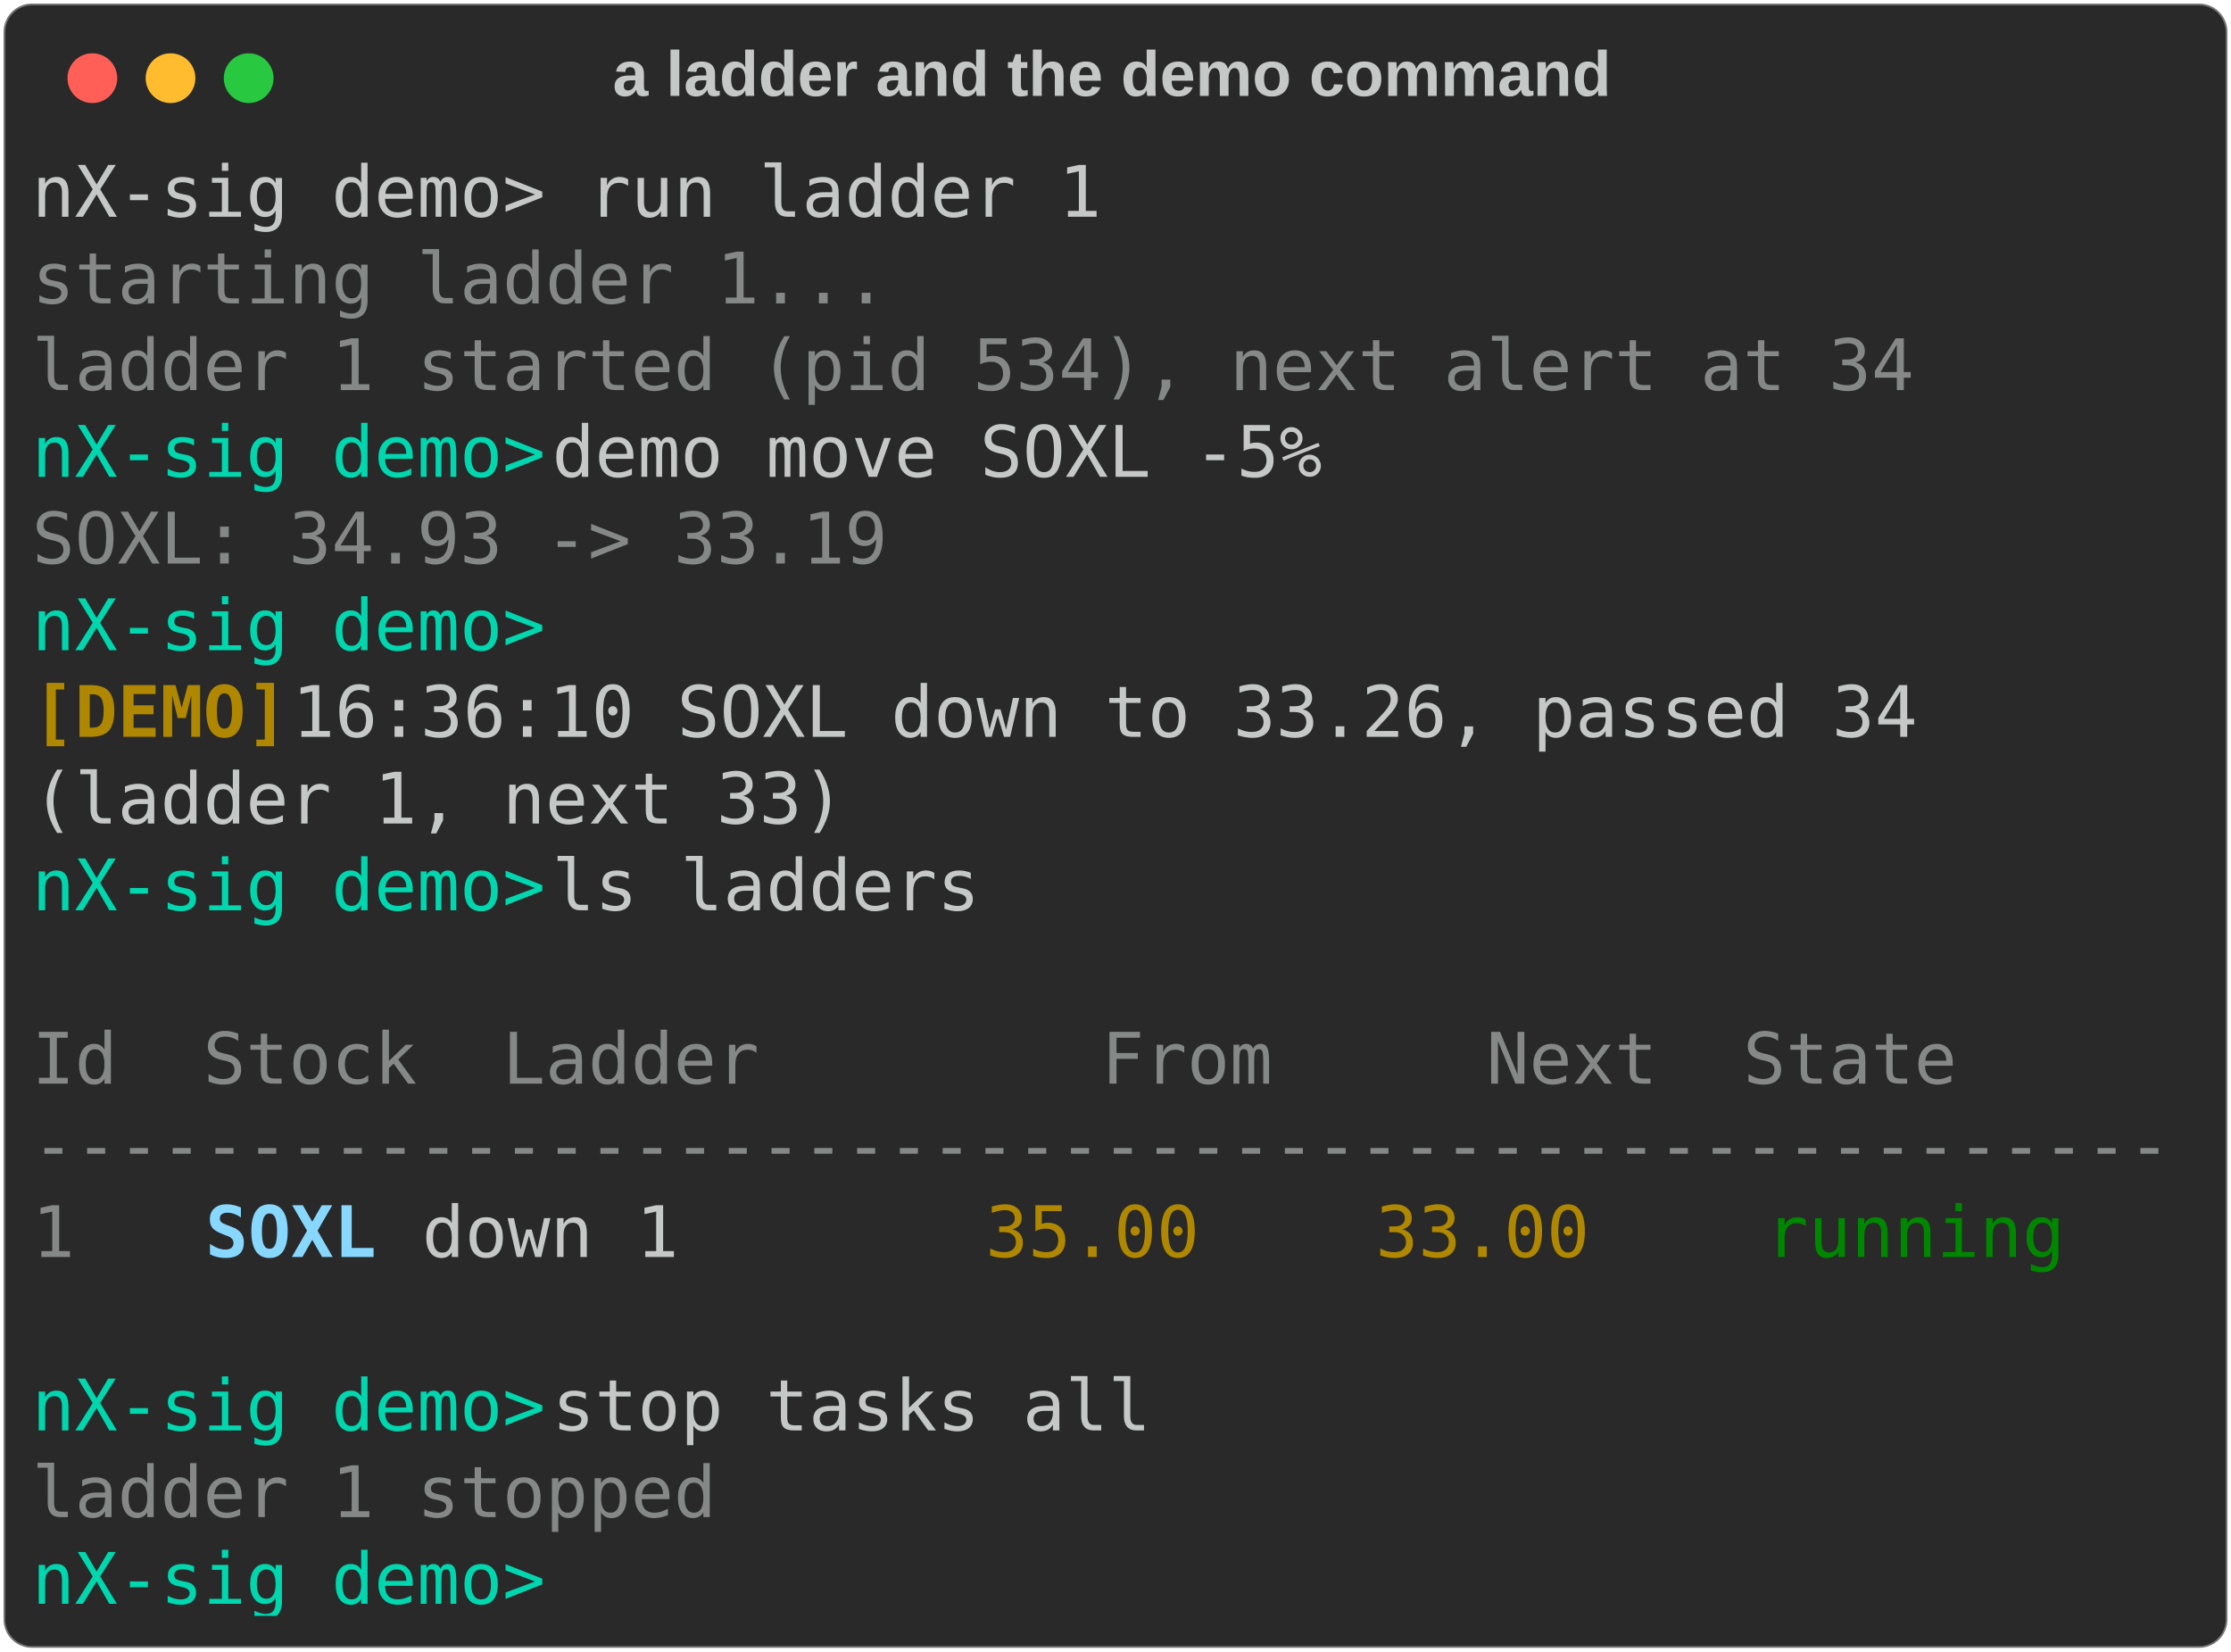
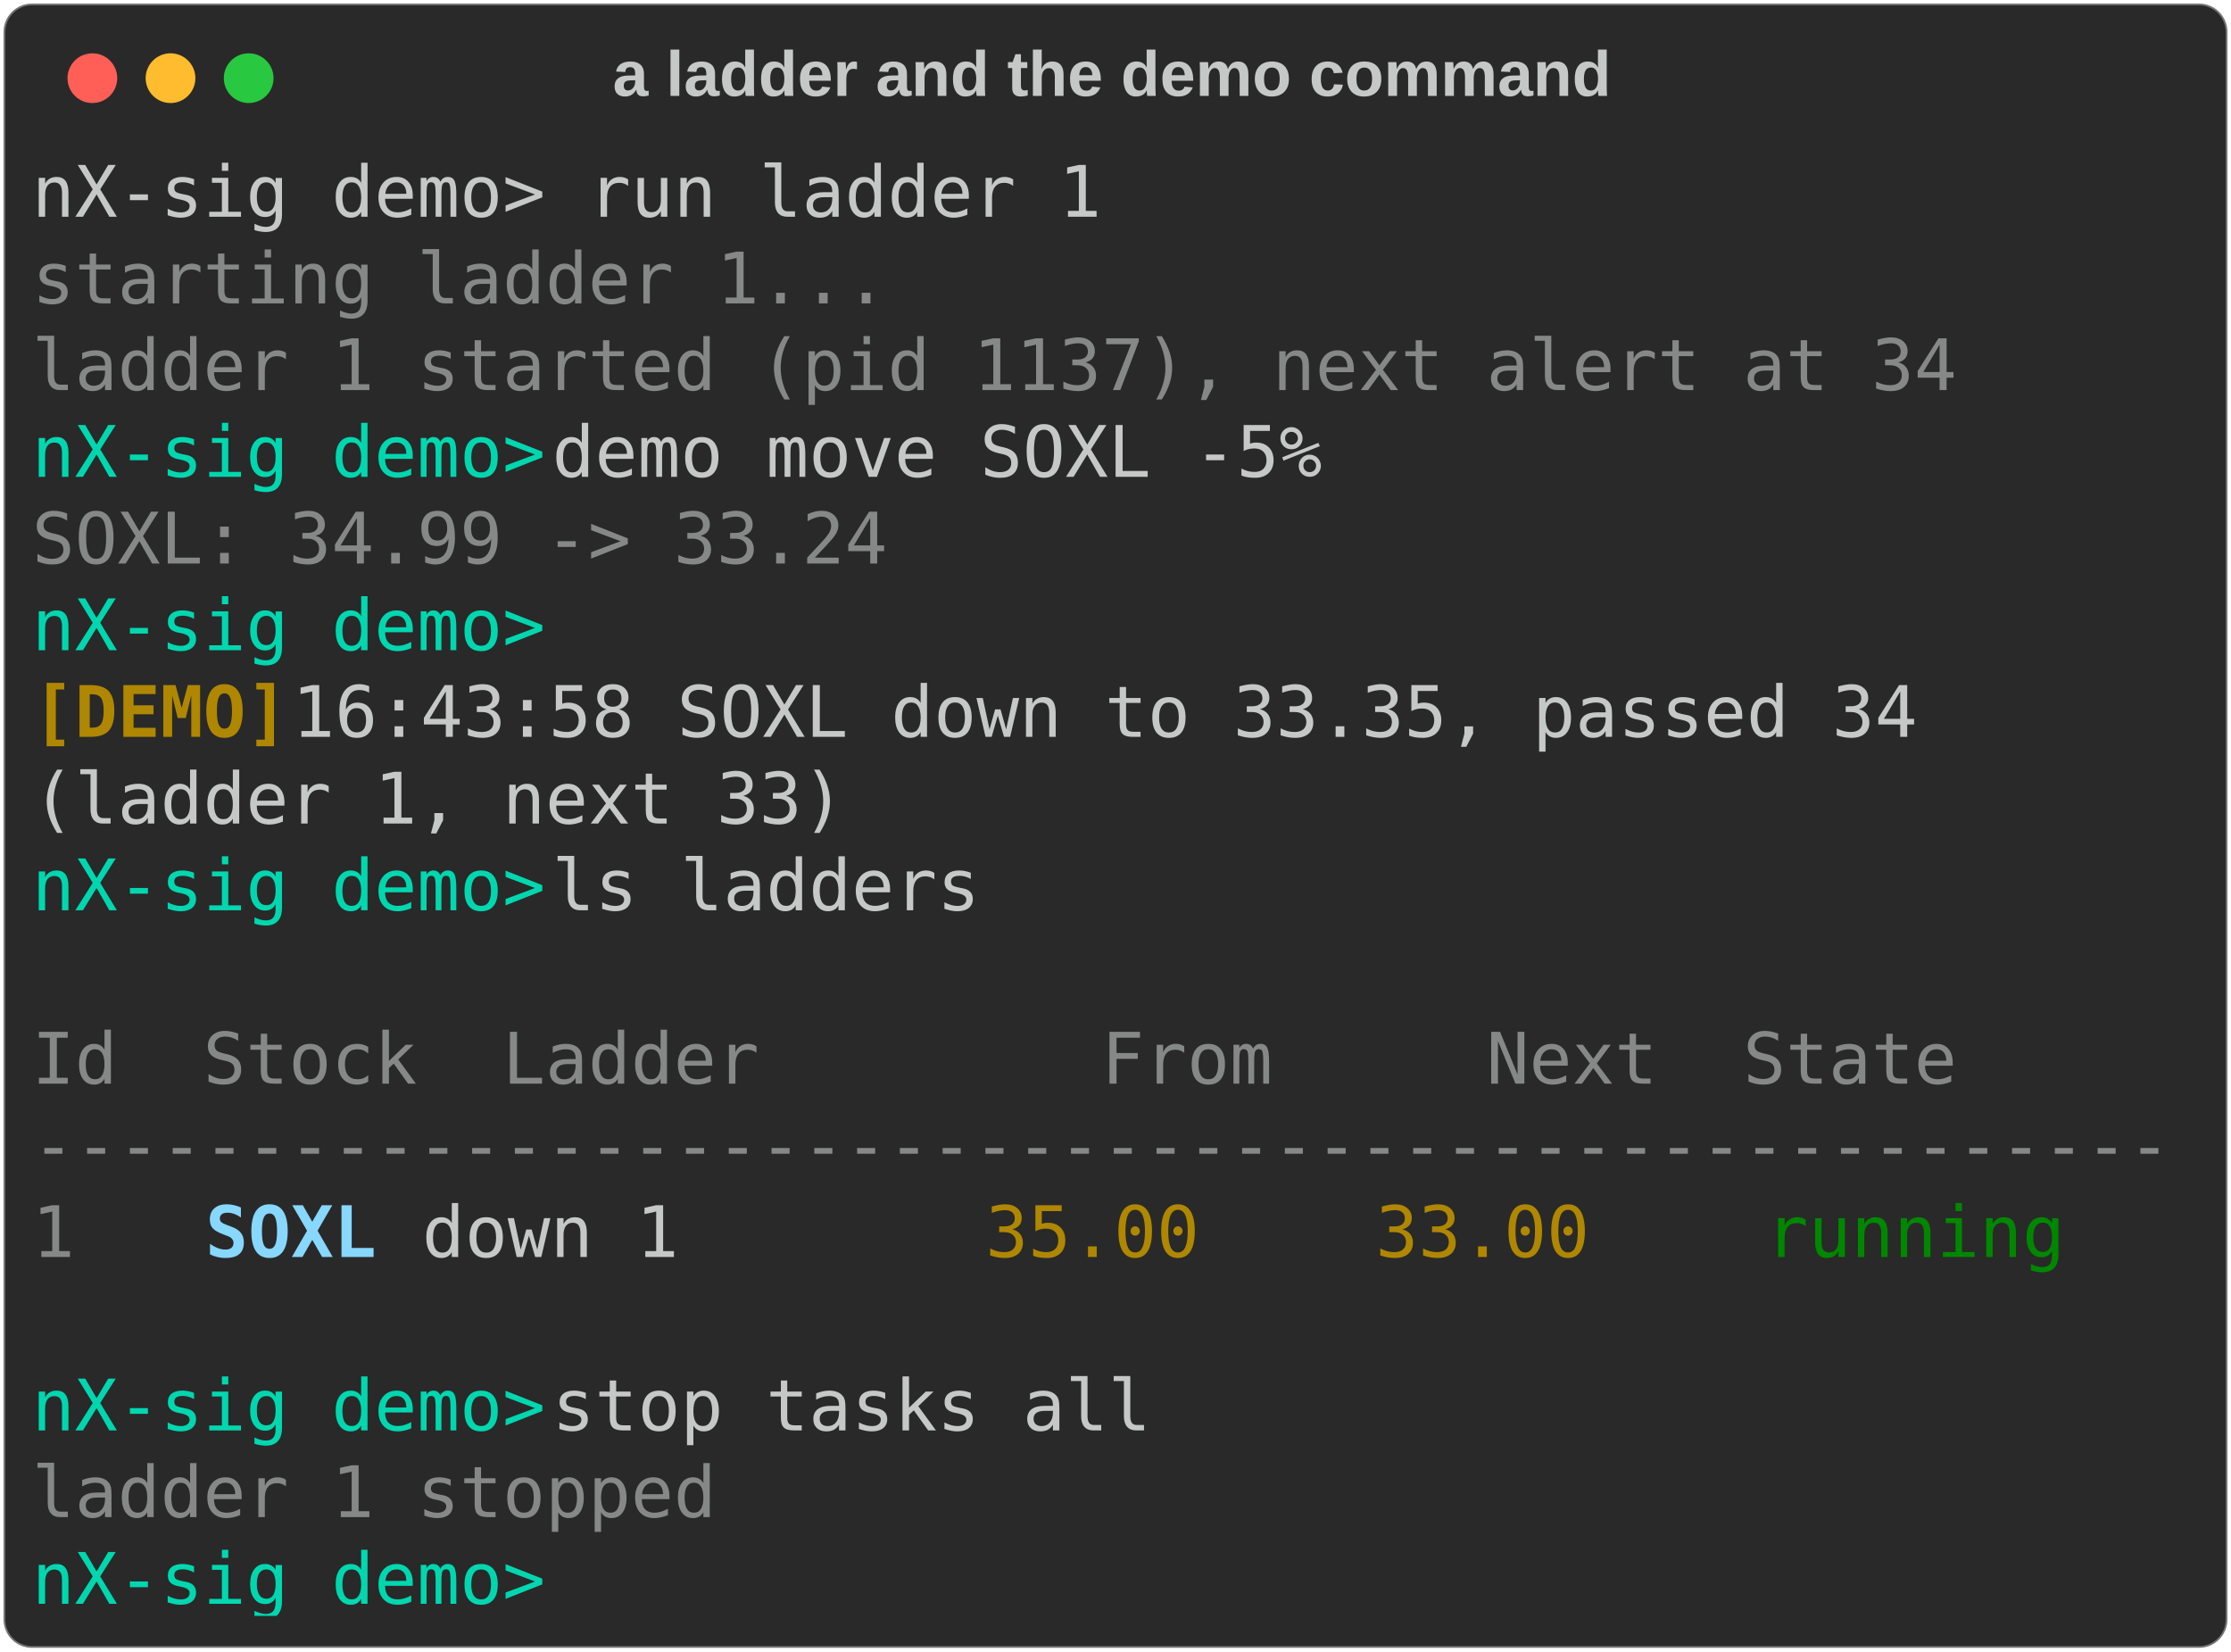
<svg xmlns="http://www.w3.org/2000/svg" class="rich-terminal" viewBox="0 0 628 464.8">
  <style>

    @font-face {
        font-family: "Fira Code";
        src: local("FiraCode-Regular"),
                url("https://cdnjs.cloudflare.com/ajax/libs/firacode/6.2.0/woff2/FiraCode-Regular.woff2") format("woff2"),
                url("https://cdnjs.cloudflare.com/ajax/libs/firacode/6.2.0/woff/FiraCode-Regular.woff") format("woff");
        font-style: normal;
        font-weight: 400;
    }
    @font-face {
        font-family: "Fira Code";
        src: local("FiraCode-Bold"),
                url("https://cdnjs.cloudflare.com/ajax/libs/firacode/6.2.0/woff2/FiraCode-Bold.woff2") format("woff2"),
                url("https://cdnjs.cloudflare.com/ajax/libs/firacode/6.2.0/woff/FiraCode-Bold.woff") format("woff");
        font-style: bold;
        font-weight: 700;
    }

-     .terminal-1844400154-matrix {
+     .terminal-618025046-matrix {
        font-family: Fira Code, monospace;
        font-size: 20px;
        line-height: 24.4px;
        font-variant-east-asian: full-width;
    }

-     .terminal-1844400154-title {
+     .terminal-618025046-title {
        font-size: 18px;
        font-weight: bold;
        font-family: arial;
    }

-     .terminal-1844400154-r1 { fill: #c5c8c6 }
- .terminal-1844400154-r2 { fill: #868887 }
- .terminal-1844400154-r3 { fill: #00d7af }
- .terminal-1844400154-r4 { fill: #af8700;font-weight: bold }
- .terminal-1844400154-r5 { fill: #87d7ff;font-weight: bold }
- .terminal-1844400154-r6 { fill: #af8700 }
- .terminal-1844400154-r7 { fill: #008700 }
+     .terminal-618025046-r1 { fill: #c5c8c6 }
+ .terminal-618025046-r2 { fill: #868887 }
+ .terminal-618025046-r3 { fill: #00d7af }
+ .terminal-618025046-r4 { fill: #af8700;font-weight: bold }
+ .terminal-618025046-r5 { fill: #87d7ff;font-weight: bold }
+ .terminal-618025046-r6 { fill: #af8700 }
+ .terminal-618025046-r7 { fill: #008700 }
    </style>
  <defs>
-     <clipPath id="terminal-1844400154-clip-terminal">
+     <clipPath id="terminal-618025046-clip-terminal">
      <rect x="0" y="0" width="609.0" height="413.8" />
    </clipPath>
-     <clipPath id="terminal-1844400154-line-0">
+     <clipPath id="terminal-618025046-line-0">
      <rect x="0" y="1.5" width="610" height="24.65" />
    </clipPath>
-     <clipPath id="terminal-1844400154-line-1">
+     <clipPath id="terminal-618025046-line-1">
      <rect x="0" y="25.9" width="610" height="24.65" />
    </clipPath>
-     <clipPath id="terminal-1844400154-line-2">
+     <clipPath id="terminal-618025046-line-2">
      <rect x="0" y="50.3" width="610" height="24.65" />
    </clipPath>
-     <clipPath id="terminal-1844400154-line-3">
+     <clipPath id="terminal-618025046-line-3">
      <rect x="0" y="74.7" width="610" height="24.65" />
    </clipPath>
-     <clipPath id="terminal-1844400154-line-4">
+     <clipPath id="terminal-618025046-line-4">
      <rect x="0" y="99.1" width="610" height="24.65" />
    </clipPath>
-     <clipPath id="terminal-1844400154-line-5">
+     <clipPath id="terminal-618025046-line-5">
      <rect x="0" y="123.5" width="610" height="24.65" />
    </clipPath>
-     <clipPath id="terminal-1844400154-line-6">
+     <clipPath id="terminal-618025046-line-6">
      <rect x="0" y="147.9" width="610" height="24.65" />
    </clipPath>
-     <clipPath id="terminal-1844400154-line-7">
+     <clipPath id="terminal-618025046-line-7">
      <rect x="0" y="172.3" width="610" height="24.65" />
    </clipPath>
-     <clipPath id="terminal-1844400154-line-8">
+     <clipPath id="terminal-618025046-line-8">
      <rect x="0" y="196.7" width="610" height="24.65" />
    </clipPath>
-     <clipPath id="terminal-1844400154-line-9">
+     <clipPath id="terminal-618025046-line-9">
      <rect x="0" y="221.1" width="610" height="24.65" />
    </clipPath>
-     <clipPath id="terminal-1844400154-line-10">
+     <clipPath id="terminal-618025046-line-10">
      <rect x="0" y="245.5" width="610" height="24.65" />
    </clipPath>
-     <clipPath id="terminal-1844400154-line-11">
+     <clipPath id="terminal-618025046-line-11">
      <rect x="0" y="269.9" width="610" height="24.65" />
    </clipPath>
-     <clipPath id="terminal-1844400154-line-12">
+     <clipPath id="terminal-618025046-line-12">
      <rect x="0" y="294.3" width="610" height="24.65" />
    </clipPath>
-     <clipPath id="terminal-1844400154-line-13">
+     <clipPath id="terminal-618025046-line-13">
      <rect x="0" y="318.7" width="610" height="24.65" />
    </clipPath>
-     <clipPath id="terminal-1844400154-line-14">
+     <clipPath id="terminal-618025046-line-14">
      <rect x="0" y="343.1" width="610" height="24.65" />
    </clipPath>
-     <clipPath id="terminal-1844400154-line-15">
+     <clipPath id="terminal-618025046-line-15">
      <rect x="0" y="367.5" width="610" height="24.65" />
    </clipPath>
  </defs>
  <rect fill="#292929" stroke="rgba(255,255,255,0.35)" stroke-width="1" x="1" y="1" width="626" height="462.8" rx="8" />
-   <text class="terminal-1844400154-title" fill="#c5c8c6" text-anchor="middle" x="313" y="27">a ladder and the demo command</text>
+   <text class="terminal-618025046-title" fill="#c5c8c6" text-anchor="middle" x="313" y="27">a ladder and the demo command</text>
  <g transform="translate(26,22)">
    <circle cx="0" cy="0" r="7" fill="#ff5f57" />
    <circle cx="22" cy="0" r="7" fill="#febc2e" />
    <circle cx="44" cy="0" r="7" fill="#28c840" />
  </g>
-   <g transform="translate(9, 41)" clip-path="url(#terminal-1844400154-clip-terminal)">
-     <g class="terminal-1844400154-matrix">
-       <text class="terminal-1844400154-r1" x="0" y="20" textLength="305" clip-path="url(#terminal-1844400154-line-0)">nX-sig demo&gt; run ladder 1</text>
-       <text class="terminal-1844400154-r1" x="610" y="20" textLength="12.2" clip-path="url(#terminal-1844400154-line-0)">
+   <g transform="translate(9, 41)" clip-path="url(#terminal-618025046-clip-terminal)">
+     <g class="terminal-618025046-matrix">
+       <text class="terminal-618025046-r1" x="0" y="20" textLength="305" clip-path="url(#terminal-618025046-line-0)">nX-sig demo&gt; run ladder 1</text>
+       <text class="terminal-618025046-r1" x="610" y="20" textLength="12.2" clip-path="url(#terminal-618025046-line-0)">
</text>
-       <text class="terminal-1844400154-r2" x="0" y="44.4" textLength="244" clip-path="url(#terminal-1844400154-line-1)">starting ladder 1...</text>
-       <text class="terminal-1844400154-r1" x="610" y="44.4" textLength="12.2" clip-path="url(#terminal-1844400154-line-1)">
+       <text class="terminal-618025046-r2" x="0" y="44.4" textLength="244" clip-path="url(#terminal-618025046-line-1)">starting ladder 1...</text>
+       <text class="terminal-618025046-r1" x="610" y="44.4" textLength="12.2" clip-path="url(#terminal-618025046-line-1)">
</text>
-       <text class="terminal-1844400154-r2" x="0" y="68.8" textLength="536.8" clip-path="url(#terminal-1844400154-line-2)">ladder 1 started (pid 534), next alert at 34</text>
-       <text class="terminal-1844400154-r1" x="610" y="68.8" textLength="12.2" clip-path="url(#terminal-1844400154-line-2)">
+       <text class="terminal-618025046-r2" x="0" y="68.8" textLength="549" clip-path="url(#terminal-618025046-line-2)">ladder 1 started (pid 1137), next alert at 34</text>
+       <text class="terminal-618025046-r1" x="610" y="68.8" textLength="12.2" clip-path="url(#terminal-618025046-line-2)">
</text>
-       <text class="terminal-1844400154-r3" x="0" y="93.2" textLength="146.4" clip-path="url(#terminal-1844400154-line-3)">nX-sig demo&gt;</text>
-       <text class="terminal-1844400154-r1" x="146.4" y="93.2" textLength="231.8" clip-path="url(#terminal-1844400154-line-3)"> demo move SOXL -5%</text>
-       <text class="terminal-1844400154-r1" x="610" y="93.2" textLength="12.2" clip-path="url(#terminal-1844400154-line-3)">
+       <text class="terminal-618025046-r3" x="0" y="93.2" textLength="146.4" clip-path="url(#terminal-618025046-line-3)">nX-sig demo&gt;</text>
+       <text class="terminal-618025046-r1" x="146.4" y="93.2" textLength="231.8" clip-path="url(#terminal-618025046-line-3)"> demo move SOXL -5%</text>
+       <text class="terminal-618025046-r1" x="610" y="93.2" textLength="12.2" clip-path="url(#terminal-618025046-line-3)">
</text>
-       <text class="terminal-1844400154-r2" x="0" y="117.6" textLength="244" clip-path="url(#terminal-1844400154-line-4)">SOXL: 34.93 -&gt; 33.19</text>
-       <text class="terminal-1844400154-r1" x="610" y="117.6" textLength="12.2" clip-path="url(#terminal-1844400154-line-4)">
+       <text class="terminal-618025046-r2" x="0" y="117.6" textLength="244" clip-path="url(#terminal-618025046-line-4)">SOXL: 34.99 -&gt; 33.24</text>
+       <text class="terminal-618025046-r1" x="610" y="117.6" textLength="12.2" clip-path="url(#terminal-618025046-line-4)">
</text>
-       <text class="terminal-1844400154-r3" x="0" y="142" textLength="146.4" clip-path="url(#terminal-1844400154-line-5)">nX-sig demo&gt;</text>
-       <text class="terminal-1844400154-r1" x="610" y="142" textLength="12.2" clip-path="url(#terminal-1844400154-line-5)">
+       <text class="terminal-618025046-r3" x="0" y="142" textLength="146.4" clip-path="url(#terminal-618025046-line-5)">nX-sig demo&gt;</text>
+       <text class="terminal-618025046-r1" x="610" y="142" textLength="12.2" clip-path="url(#terminal-618025046-line-5)">
</text>
-       <text class="terminal-1844400154-r4" x="0" y="166.4" textLength="73.2" clip-path="url(#terminal-1844400154-line-6)">[DEMO]</text>
-       <text class="terminal-1844400154-r1" x="73.2" y="166.4" textLength="475.8" clip-path="url(#terminal-1844400154-line-6)"> 16:36:10 SOXL down to 33.26, passed 34</text>
-       <text class="terminal-1844400154-r1" x="610" y="166.4" textLength="12.2" clip-path="url(#terminal-1844400154-line-6)">
+       <text class="terminal-618025046-r4" x="0" y="166.4" textLength="73.2" clip-path="url(#terminal-618025046-line-6)">[DEMO]</text>
+       <text class="terminal-618025046-r1" x="73.2" y="166.4" textLength="475.8" clip-path="url(#terminal-618025046-line-6)"> 16:43:58 SOXL down to 33.35, passed 34</text>
+       <text class="terminal-618025046-r1" x="610" y="166.4" textLength="12.2" clip-path="url(#terminal-618025046-line-6)">
</text>
-       <text class="terminal-1844400154-r1" x="0" y="190.8" textLength="256.2" clip-path="url(#terminal-1844400154-line-7)">  (ladder 1, next 33)</text>
-       <text class="terminal-1844400154-r1" x="610" y="190.8" textLength="12.2" clip-path="url(#terminal-1844400154-line-7)">
+       <text class="terminal-618025046-r1" x="0" y="190.8" textLength="256.2" clip-path="url(#terminal-618025046-line-7)">  (ladder 1, next 33)</text>
+       <text class="terminal-618025046-r1" x="610" y="190.8" textLength="12.2" clip-path="url(#terminal-618025046-line-7)">
</text>
-       <text class="terminal-1844400154-r3" x="0" y="215.2" textLength="146.4" clip-path="url(#terminal-1844400154-line-8)">nX-sig demo&gt;</text>
-       <text class="terminal-1844400154-r1" x="146.4" y="215.2" textLength="134.2" clip-path="url(#terminal-1844400154-line-8)"> ls ladders</text>
-       <text class="terminal-1844400154-r1" x="610" y="215.2" textLength="12.2" clip-path="url(#terminal-1844400154-line-8)">
+       <text class="terminal-618025046-r3" x="0" y="215.2" textLength="146.4" clip-path="url(#terminal-618025046-line-8)">nX-sig demo&gt;</text>
+       <text class="terminal-618025046-r1" x="146.4" y="215.2" textLength="134.2" clip-path="url(#terminal-618025046-line-8)"> ls ladders</text>
+       <text class="terminal-618025046-r1" x="610" y="215.2" textLength="12.2" clip-path="url(#terminal-618025046-line-8)">
</text>
-       <text class="terminal-1844400154-r1" x="610" y="239.6" textLength="12.2" clip-path="url(#terminal-1844400154-line-9)">
+       <text class="terminal-618025046-r1" x="610" y="239.6" textLength="12.2" clip-path="url(#terminal-618025046-line-9)">
</text>
-       <text class="terminal-1844400154-r2" x="0" y="264" textLength="573.4" clip-path="url(#terminal-1844400154-line-10)">Id  Stock  Ladder        From     Next  State  </text>
-       <text class="terminal-1844400154-r1" x="610" y="264" textLength="12.2" clip-path="url(#terminal-1844400154-line-10)">
+       <text class="terminal-618025046-r2" x="0" y="264" textLength="573.4" clip-path="url(#terminal-618025046-line-10)">Id  Stock  Ladder        From     Next  State  </text>
+       <text class="terminal-618025046-r1" x="610" y="264" textLength="12.2" clip-path="url(#terminal-618025046-line-10)">
</text>
-       <text class="terminal-1844400154-r2" x="0" y="288.4" textLength="610" clip-path="url(#terminal-1844400154-line-11)">--------------------------------------------------</text>
-       <text class="terminal-1844400154-r1" x="610" y="288.4" textLength="12.2" clip-path="url(#terminal-1844400154-line-11)">
+       <text class="terminal-618025046-r2" x="0" y="288.4" textLength="610" clip-path="url(#terminal-618025046-line-11)">--------------------------------------------------</text>
+       <text class="terminal-618025046-r1" x="610" y="288.4" textLength="12.2" clip-path="url(#terminal-618025046-line-11)">
</text>
-       <text class="terminal-1844400154-r2" x="0" y="312.8" textLength="24.4" clip-path="url(#terminal-1844400154-line-12)"> 1</text>
-       <text class="terminal-1844400154-r5" x="48.8" y="312.8" textLength="61" clip-path="url(#terminal-1844400154-line-12)">SOXL </text>
-       <text class="terminal-1844400154-r1" x="109.8" y="312.8" textLength="158.6" clip-path="url(#terminal-1844400154-line-12)">  down 1     </text>
-       <text class="terminal-1844400154-r6" x="268.4" y="312.8" textLength="85.4" clip-path="url(#terminal-1844400154-line-12)">  35.00</text>
-       <text class="terminal-1844400154-r6" x="378.2" y="312.8" textLength="85.4" clip-path="url(#terminal-1844400154-line-12)">  33.00</text>
-       <text class="terminal-1844400154-r7" x="488" y="312.8" textLength="85.4" clip-path="url(#terminal-1844400154-line-12)">running</text>
-       <text class="terminal-1844400154-r1" x="610" y="312.8" textLength="12.2" clip-path="url(#terminal-1844400154-line-12)">
+       <text class="terminal-618025046-r2" x="0" y="312.8" textLength="24.4" clip-path="url(#terminal-618025046-line-12)"> 1</text>
+       <text class="terminal-618025046-r5" x="48.8" y="312.8" textLength="61" clip-path="url(#terminal-618025046-line-12)">SOXL </text>
+       <text class="terminal-618025046-r1" x="109.8" y="312.8" textLength="158.6" clip-path="url(#terminal-618025046-line-12)">  down 1     </text>
+       <text class="terminal-618025046-r6" x="268.4" y="312.8" textLength="85.4" clip-path="url(#terminal-618025046-line-12)">  35.00</text>
+       <text class="terminal-618025046-r6" x="378.2" y="312.8" textLength="85.4" clip-path="url(#terminal-618025046-line-12)">  33.00</text>
+       <text class="terminal-618025046-r7" x="488" y="312.8" textLength="85.4" clip-path="url(#terminal-618025046-line-12)">running</text>
+       <text class="terminal-618025046-r1" x="610" y="312.8" textLength="12.2" clip-path="url(#terminal-618025046-line-12)">
</text>
-       <text class="terminal-1844400154-r1" x="610" y="337.2" textLength="12.2" clip-path="url(#terminal-1844400154-line-13)">
+       <text class="terminal-618025046-r1" x="610" y="337.2" textLength="12.2" clip-path="url(#terminal-618025046-line-13)">
</text>
-       <text class="terminal-1844400154-r3" x="0" y="361.6" textLength="146.4" clip-path="url(#terminal-1844400154-line-14)">nX-sig demo&gt;</text>
-       <text class="terminal-1844400154-r1" x="146.4" y="361.6" textLength="183" clip-path="url(#terminal-1844400154-line-14)"> stop tasks all</text>
-       <text class="terminal-1844400154-r1" x="610" y="361.6" textLength="12.2" clip-path="url(#terminal-1844400154-line-14)">
+       <text class="terminal-618025046-r3" x="0" y="361.6" textLength="146.4" clip-path="url(#terminal-618025046-line-14)">nX-sig demo&gt;</text>
+       <text class="terminal-618025046-r1" x="146.4" y="361.6" textLength="183" clip-path="url(#terminal-618025046-line-14)"> stop tasks all</text>
+       <text class="terminal-618025046-r1" x="610" y="361.6" textLength="12.2" clip-path="url(#terminal-618025046-line-14)">
</text>
-       <text class="terminal-1844400154-r2" x="0" y="386" textLength="195.2" clip-path="url(#terminal-1844400154-line-15)">ladder 1 stopped</text>
-       <text class="terminal-1844400154-r1" x="610" y="386" textLength="12.2" clip-path="url(#terminal-1844400154-line-15)">
+       <text class="terminal-618025046-r2" x="0" y="386" textLength="195.2" clip-path="url(#terminal-618025046-line-15)">ladder 1 stopped</text>
+       <text class="terminal-618025046-r1" x="610" y="386" textLength="12.2" clip-path="url(#terminal-618025046-line-15)">
</text>
-       <text class="terminal-1844400154-r3" x="0" y="410.4" textLength="146.4" clip-path="url(#terminal-1844400154-line-16)">nX-sig demo&gt;</text>
-       <text class="terminal-1844400154-r1" x="610" y="410.4" textLength="12.2" clip-path="url(#terminal-1844400154-line-16)">
+       <text class="terminal-618025046-r3" x="0" y="410.4" textLength="146.4" clip-path="url(#terminal-618025046-line-16)">nX-sig demo&gt;</text>
+       <text class="terminal-618025046-r1" x="610" y="410.4" textLength="12.2" clip-path="url(#terminal-618025046-line-16)">
</text>
    </g>
  </g>
</svg>
